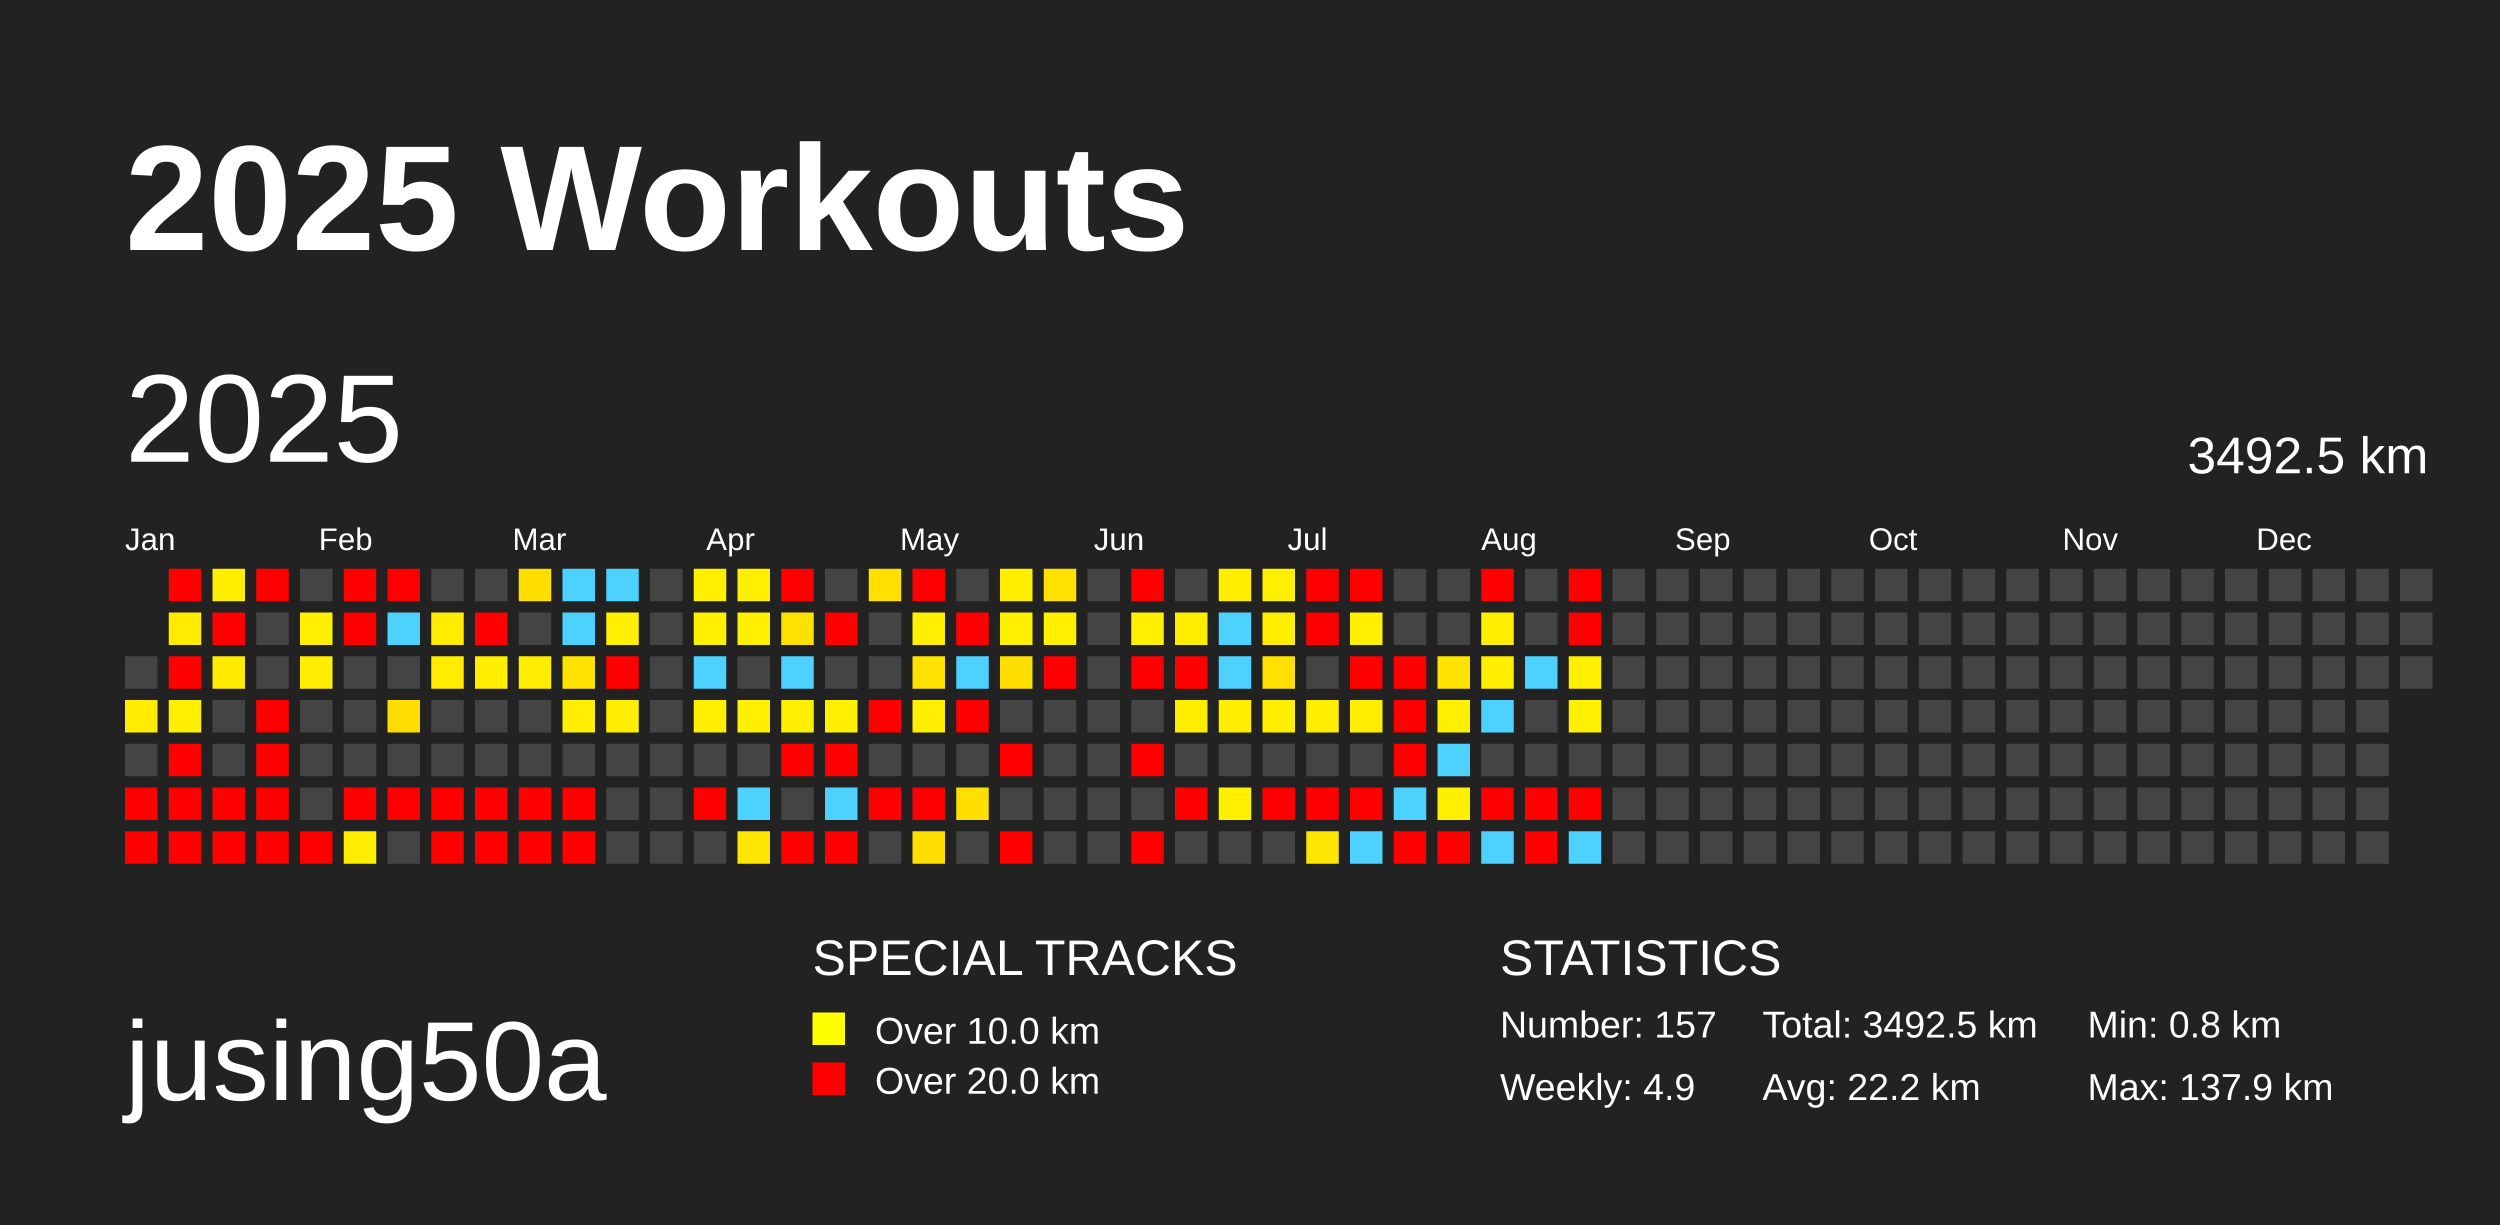
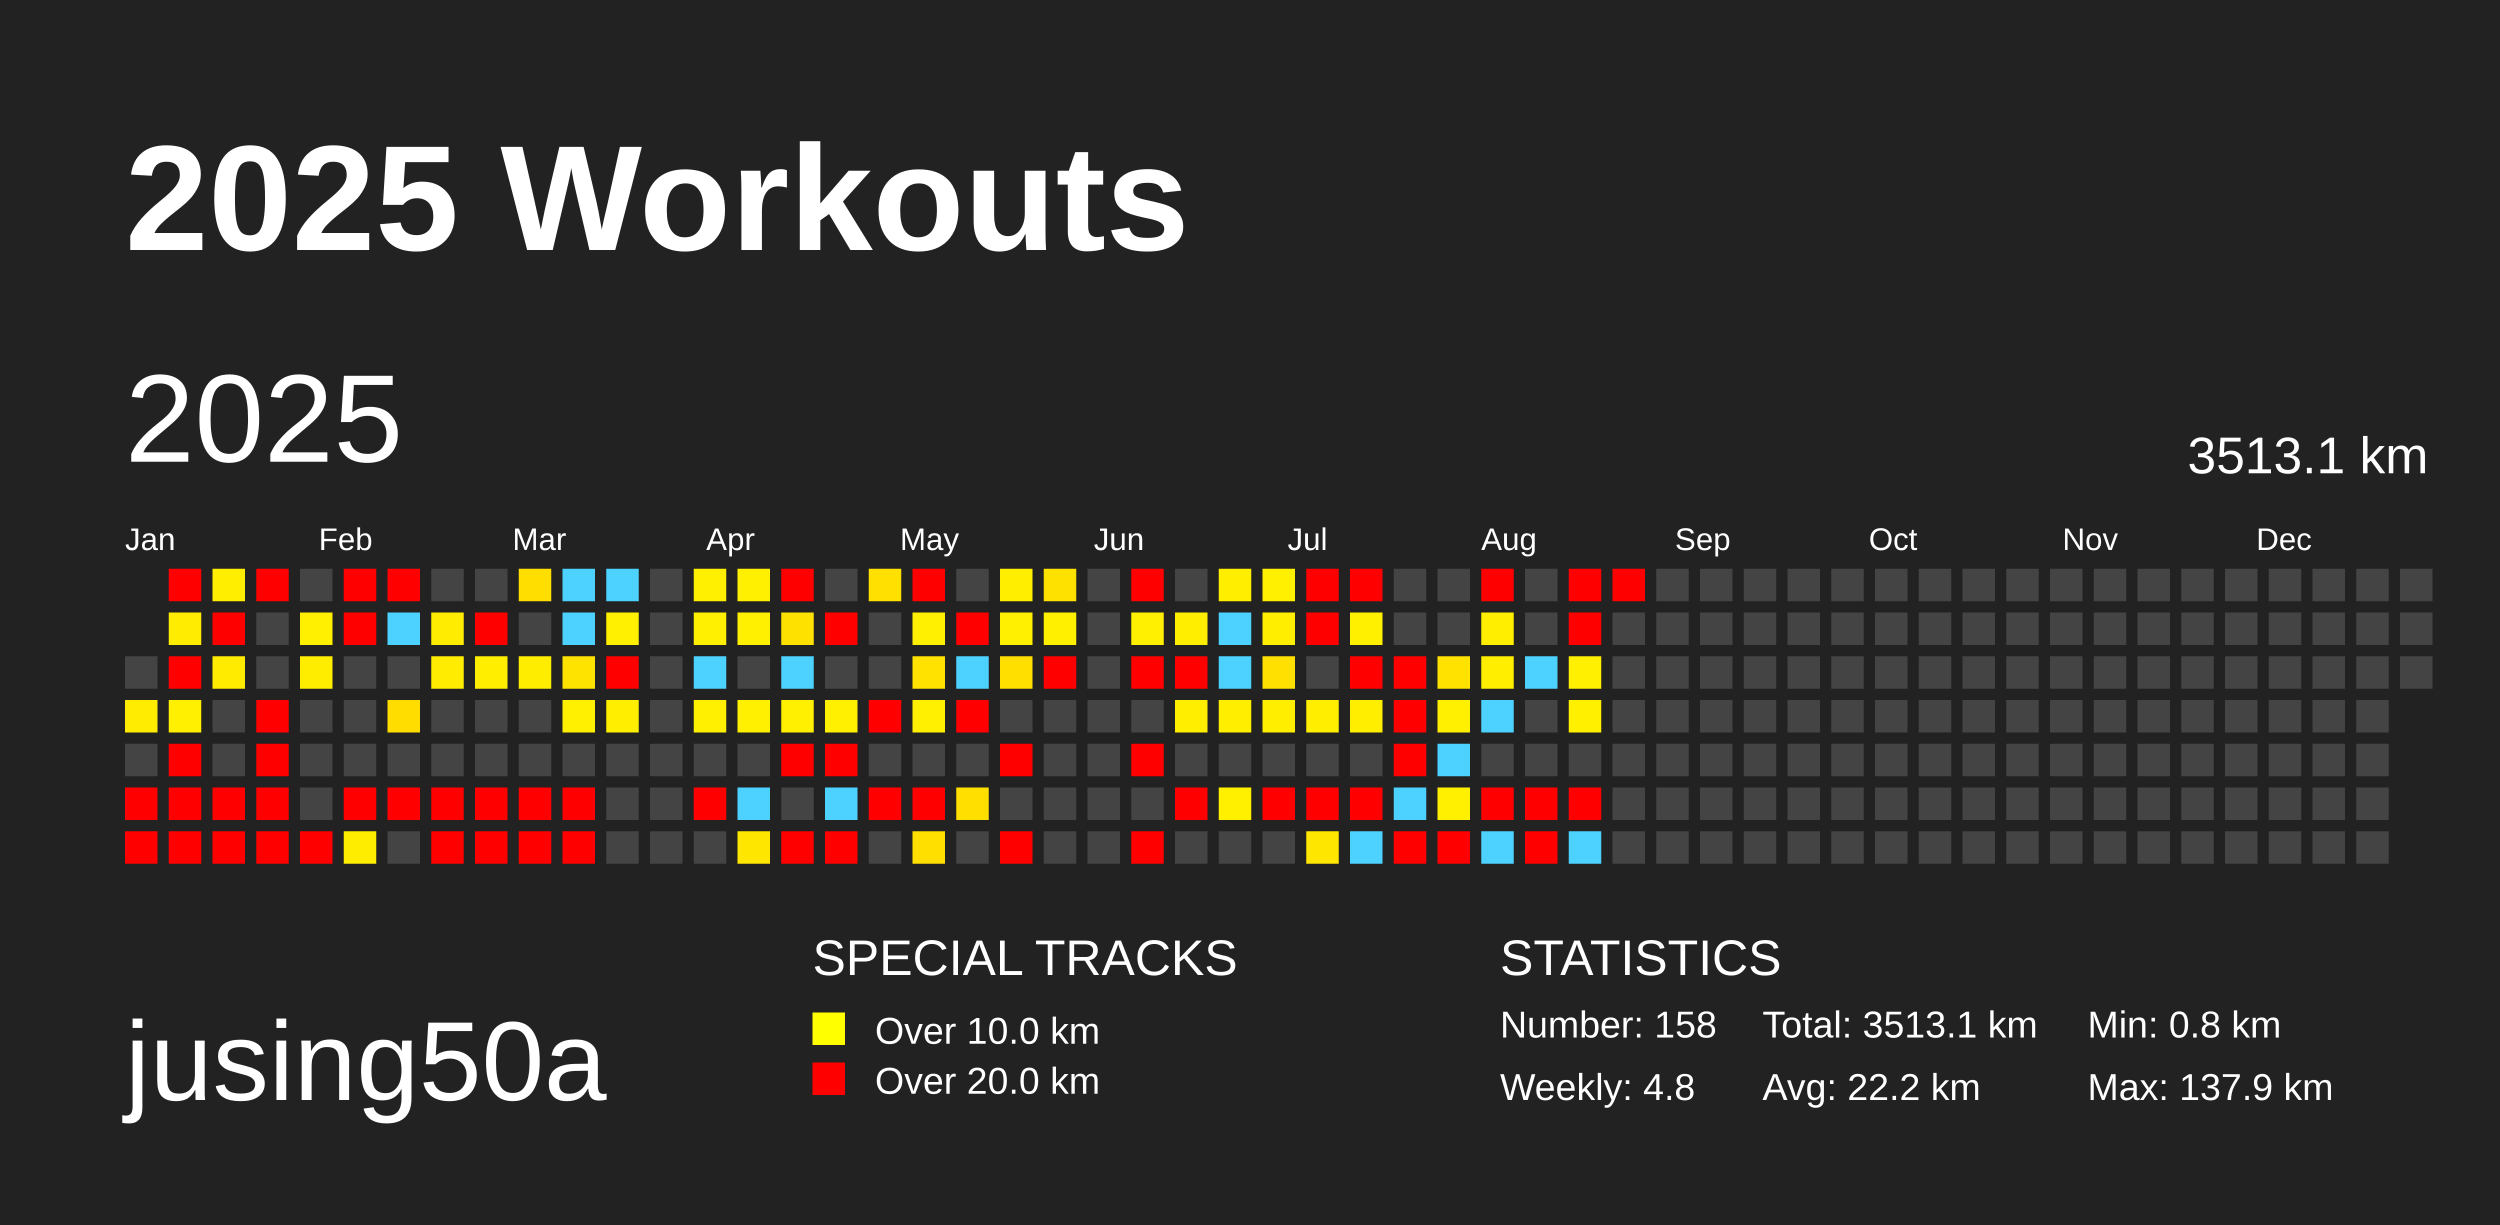
<svg xmlns="http://www.w3.org/2000/svg" baseProfile="full" height="98mm" version="1.1" viewBox="0,0,200,98" width="200mm">
  <defs />
  <rect fill="#222222" height="98" width="200" x="0" y="0" />
  <text fill="#FFFFFF" style="font-size:12px; font-family:Arial; font-weight:bold;" x="10" y="20">2025 Workouts</text>
  <text fill="#FFFFFF" style="font-size:9px; font-family:Arial" x="10" y="88">jusing50a</text>
  <text fill="#FFFFFF" style="font-size:4px; font-family:Arial" x="65" y="78">SPECIAL TRACKS</text>
  <rect fill="yellow" height="2.6" width="2.6" x="65" y="81" />
  <text fill="#FFFFFF" style="font-size:3px; font-family:Arial" x="70" y="83.5">Over 10.0 km</text>
  <rect fill="red" height="2.6" width="2.6" x="65" y="85" />
  <text fill="#FFFFFF" style="font-size:3px; font-family:Arial" x="70" y="87.5">Over 20.0 km</text>
  <text fill="#FFFFFF" style="font-size:4px; font-family:Arial" x="120" y="78">STATISTICS</text>
-   <text fill="#FFFFFF" style="font-size:3px; font-family:Arial" x="120" y="83">Number: 157</text>
-   <text fill="#FFFFFF" style="font-size:3px; font-family:Arial" x="120" y="88">Weekly: 4.9</text>
-   <text fill="#FFFFFF" style="font-size:3px; font-family:Arial" x="141" y="83">Total: 3492.5 km</text>
+   <text fill="#FFFFFF" style="font-size:3px; font-family:Arial" x="120" y="83">Number: 158</text>
+   <text fill="#FFFFFF" style="font-size:3px; font-family:Arial" x="120" y="88">Weekly: 4.8</text>
+   <text fill="#FFFFFF" style="font-size:3px; font-family:Arial" x="141" y="83">Total: 3513.1 km</text>
  <text fill="#FFFFFF" style="font-size:3px; font-family:Arial" x="141" y="88">Avg: 22.2 km</text>
  <text fill="#FFFFFF" style="font-size:3px; font-family:Arial" x="167" y="83">Min: 0.8 km</text>
  <text fill="#FFFFFF" style="font-size:3px; font-family:Arial" x="167" y="88">Max: 137.9 km</text>
  <text dominant-baseline="hanging" fill="#FFFFFF" style="font-size:10.0px; font-family:Arial;" x="10" y="30">2025</text>
-   <text dominant-baseline="hanging" fill="#FFFFFF" style="font-size:4.125px; font-family:Arial;" x="175" y="35">3492.5 km</text>
+   <text dominant-baseline="hanging" fill="#FFFFFF" style="font-size:4.125px; font-family:Arial;" x="175" y="35">3513.1 km</text>
  <text fill="#FFFFFF" style="font-size:2.5px; font-family:Arial" x="10.0" y="44">Jan</text>
  <text fill="#FFFFFF" style="font-size:2.5px; font-family:Arial" x="25.5" y="44">Feb</text>
  <text fill="#FFFFFF" style="font-size:2.5px; font-family:Arial" x="41.0" y="44">Mar</text>
  <text fill="#FFFFFF" style="font-size:2.5px; font-family:Arial" x="56.5" y="44">Apr</text>
  <text fill="#FFFFFF" style="font-size:2.5px; font-family:Arial" x="72.0" y="44">May</text>
  <text fill="#FFFFFF" style="font-size:2.5px; font-family:Arial" x="87.5" y="44">Jun</text>
  <text fill="#FFFFFF" style="font-size:2.5px; font-family:Arial" x="103.0" y="44">Jul</text>
  <text fill="#FFFFFF" style="font-size:2.5px; font-family:Arial" x="118.5" y="44">Aug</text>
  <text fill="#FFFFFF" style="font-size:2.5px; font-family:Arial" x="134.0" y="44">Sep</text>
  <text fill="#FFFFFF" style="font-size:2.5px; font-family:Arial" x="149.5" y="44">Oct</text>
  <text fill="#FFFFFF" style="font-size:2.5px; font-family:Arial" x="165.0" y="44">Nov</text>
  <text fill="#FFFFFF" style="font-size:2.5px; font-family:Arial" x="180.5" y="44">Dec</text>
  <rect fill="#444444" height="2.6" width="2.6" x="10.0" y="52.5" />
  <rect fill="#ffec00" height="2.6" width="2.6" x="10.0" y="56.0" />
  <rect fill="#444444" height="2.6" width="2.6" x="10.0" y="59.5" />
  <rect fill="red" height="2.6" width="2.6" x="10.0" y="63.0" />
  <rect fill="red" height="2.6" width="2.6" x="10.0" y="66.5" />
  <rect fill="red" height="2.6" width="2.6" x="13.5" y="45.5" />
  <rect fill="#ffec00" height="2.6" width="2.6" x="13.5" y="49.0" />
  <rect fill="red" height="2.6" width="2.6" x="13.5" y="52.5" />
  <rect fill="#ffef00" height="2.6" width="2.6" x="13.5" y="56.0" />
  <rect fill="red" height="2.6" width="2.6" x="13.5" y="59.5" />
  <rect fill="red" height="2.6" width="2.6" x="13.5" y="63.0" />
  <rect fill="red" height="2.6" width="2.6" x="13.5" y="66.5" />
  <rect fill="#ffee00" height="2.6" width="2.6" x="17.0" y="45.5" />
  <rect fill="red" height="2.6" width="2.6" x="17.0" y="49.0" />
  <rect fill="#ffeb00" height="2.6" width="2.6" x="17.0" y="52.5" />
  <rect fill="#444444" height="2.6" width="2.6" x="17.0" y="56.0" />
  <rect fill="#444444" height="2.6" width="2.6" x="17.0" y="59.5" />
  <rect fill="red" height="2.6" width="2.6" x="17.0" y="63.0" />
  <rect fill="red" height="2.6" width="2.6" x="17.0" y="66.5" />
  <rect fill="red" height="2.6" width="2.6" x="20.5" y="45.5" />
  <rect fill="#444444" height="2.6" width="2.6" x="20.5" y="49.0" />
  <rect fill="#444444" height="2.6" width="2.6" x="20.5" y="52.5" />
  <rect fill="red" height="2.6" width="2.6" x="20.5" y="56.0" />
  <rect fill="red" height="2.6" width="2.6" x="20.5" y="59.5" />
  <rect fill="red" height="2.6" width="2.6" x="20.5" y="63.0" />
  <rect fill="red" height="2.6" width="2.6" x="20.5" y="66.5" />
  <rect fill="#444444" height="2.6" width="2.6" x="24.0" y="45.5" />
  <rect fill="#ffef00" height="2.6" width="2.6" x="24.0" y="49.0" />
  <rect fill="#ffed00" height="2.6" width="2.6" x="24.0" y="52.5" />
  <rect fill="#444444" height="2.6" width="2.6" x="24.0" y="56.0" />
  <rect fill="#444444" height="2.6" width="2.6" x="24.0" y="59.5" />
  <rect fill="#444444" height="2.6" width="2.6" x="24.0" y="63.0" />
  <rect fill="red" height="2.6" width="2.6" x="24.0" y="66.5" />
  <rect fill="red" height="2.6" width="2.6" x="27.5" y="45.5" />
  <rect fill="red" height="2.6" width="2.6" x="27.5" y="49.0" />
  <rect fill="#444444" height="2.6" width="2.6" x="27.5" y="52.5" />
  <rect fill="#444444" height="2.6" width="2.6" x="27.5" y="56.0" />
  <rect fill="#444444" height="2.6" width="2.6" x="27.5" y="59.5" />
  <rect fill="red" height="2.6" width="2.6" x="27.5" y="63.0" />
  <rect fill="#ffed00" height="2.6" width="2.6" x="27.5" y="66.5" />
  <rect fill="red" height="2.6" width="2.6" x="31.0" y="45.5" />
  <rect fill="#4dd2ff" height="2.6" width="2.6" x="31.0" y="49.0" />
  <rect fill="#444444" height="2.6" width="2.6" x="31.0" y="52.5" />
  <rect fill="#ffdd00" height="2.6" width="2.6" x="31.0" y="56.0" />
  <rect fill="#444444" height="2.6" width="2.6" x="31.0" y="59.5" />
  <rect fill="red" height="2.6" width="2.6" x="31.0" y="63.0" />
  <rect fill="#444444" height="2.6" width="2.6" x="31.0" y="66.5" />
  <rect fill="#444444" height="2.6" width="2.6" x="34.5" y="45.5" />
  <rect fill="#ffec00" height="2.6" width="2.6" x="34.5" y="49.0" />
  <rect fill="#ffec00" height="2.6" width="2.6" x="34.5" y="52.5" />
  <rect fill="#444444" height="2.6" width="2.6" x="34.5" y="56.0" />
  <rect fill="#444444" height="2.6" width="2.6" x="34.5" y="59.5" />
  <rect fill="red" height="2.6" width="2.6" x="34.5" y="63.0" />
  <rect fill="red" height="2.6" width="2.6" x="34.5" y="66.5" />
  <rect fill="#444444" height="2.6" width="2.6" x="38.0" y="45.5" />
  <rect fill="red" height="2.6" width="2.6" x="38.0" y="49.0" />
  <rect fill="#ffee00" height="2.6" width="2.6" x="38.0" y="52.5" />
  <rect fill="#444444" height="2.6" width="2.6" x="38.0" y="56.0" />
  <rect fill="#444444" height="2.6" width="2.6" x="38.0" y="59.5" />
  <rect fill="red" height="2.6" width="2.6" x="38.0" y="63.0" />
  <rect fill="red" height="2.6" width="2.6" x="38.0" y="66.5" />
  <rect fill="#ffde00" height="2.6" width="2.6" x="41.5" y="45.5" />
  <rect fill="#444444" height="2.6" width="2.6" x="41.5" y="49.0" />
  <rect fill="#ffed00" height="2.6" width="2.6" x="41.5" y="52.5" />
  <rect fill="#444444" height="2.6" width="2.6" x="41.5" y="56.0" />
  <rect fill="#444444" height="2.6" width="2.6" x="41.5" y="59.5" />
  <rect fill="red" height="2.6" width="2.6" x="41.5" y="63.0" />
  <rect fill="red" height="2.6" width="2.6" x="41.5" y="66.5" />
  <rect fill="#4dd2ff" height="2.6" width="2.6" x="45.0" y="45.5" />
  <rect fill="#4dd2ff" height="2.6" width="2.6" x="45.0" y="49.0" />
  <rect fill="#ffe300" height="2.6" width="2.6" x="45.0" y="52.5" />
  <rect fill="#ffef00" height="2.6" width="2.6" x="45.0" y="56.0" />
  <rect fill="#444444" height="2.6" width="2.6" x="45.0" y="59.5" />
  <rect fill="red" height="2.6" width="2.6" x="45.0" y="63.0" />
  <rect fill="red" height="2.6" width="2.6" x="45.0" y="66.5" />
  <rect fill="#4dd2ff" height="2.6" width="2.6" x="48.5" y="45.5" />
  <rect fill="#ffef00" height="2.6" width="2.6" x="48.5" y="49.0" />
  <rect fill="red" height="2.6" width="2.6" x="48.5" y="52.5" />
  <rect fill="#ffee00" height="2.6" width="2.6" x="48.5" y="56.0" />
  <rect fill="#444444" height="2.6" width="2.6" x="48.5" y="59.5" />
  <rect fill="#444444" height="2.6" width="2.6" x="48.5" y="63.0" />
  <rect fill="#444444" height="2.6" width="2.6" x="48.5" y="66.5" />
  <rect fill="#444444" height="2.6" width="2.6" x="52.0" y="45.5" />
  <rect fill="#444444" height="2.6" width="2.6" x="52.0" y="49.0" />
  <rect fill="#444444" height="2.6" width="2.6" x="52.0" y="52.5" />
  <rect fill="#444444" height="2.6" width="2.6" x="52.0" y="56.0" />
  <rect fill="#444444" height="2.6" width="2.6" x="52.0" y="59.5" />
  <rect fill="#444444" height="2.6" width="2.6" x="52.0" y="63.0" />
  <rect fill="#444444" height="2.6" width="2.6" x="52.0" y="66.5" />
  <rect fill="#ffef00" height="2.6" width="2.6" x="55.5" y="45.5" />
  <rect fill="#ffef00" height="2.6" width="2.6" x="55.5" y="49.0" />
  <rect fill="#4dd2ff" height="2.6" width="2.6" x="55.5" y="52.5" />
  <rect fill="#ffef00" height="2.6" width="2.6" x="55.5" y="56.0" />
  <rect fill="#444444" height="2.6" width="2.6" x="55.5" y="59.5" />
  <rect fill="red" height="2.6" width="2.6" x="55.5" y="63.0" />
  <rect fill="#444444" height="2.6" width="2.6" x="55.5" y="66.5" />
  <rect fill="#ffef00" height="2.6" width="2.6" x="59.0" y="45.5" />
  <rect fill="#ffef00" height="2.6" width="2.6" x="59.0" y="49.0" />
  <rect fill="#444444" height="2.6" width="2.6" x="59.0" y="52.5" />
  <rect fill="#ffef00" height="2.6" width="2.6" x="59.0" y="56.0" />
  <rect fill="#444444" height="2.6" width="2.6" x="59.0" y="59.5" />
  <rect fill="#4dd2ff" height="2.6" width="2.6" x="59.0" y="63.0" />
  <rect fill="#ffe600" height="2.6" width="2.6" x="59.0" y="66.5" />
  <rect fill="red" height="2.6" width="2.6" x="62.5" y="45.5" />
  <rect fill="#ffe100" height="2.6" width="2.6" x="62.5" y="49.0" />
  <rect fill="#4dd2ff" height="2.6" width="2.6" x="62.5" y="52.5" />
  <rect fill="#ffef00" height="2.6" width="2.6" x="62.5" y="56.0" />
  <rect fill="red" height="2.6" width="2.6" x="62.5" y="59.5" />
  <rect fill="#444444" height="2.6" width="2.6" x="62.5" y="63.0" />
  <rect fill="red" height="2.6" width="2.6" x="62.5" y="66.5" />
  <rect fill="#444444" height="2.6" width="2.6" x="66.0" y="45.5" />
  <rect fill="red" height="2.6" width="2.6" x="66.0" y="49.0" />
  <rect fill="#444444" height="2.6" width="2.6" x="66.0" y="52.5" />
  <rect fill="#ffef00" height="2.6" width="2.6" x="66.0" y="56.0" />
  <rect fill="red" height="2.6" width="2.6" x="66.0" y="59.5" />
  <rect fill="#4dd2ff" height="2.6" width="2.6" x="66.0" y="63.0" />
  <rect fill="red" height="2.6" width="2.6" x="66.0" y="66.5" />
  <rect fill="#ffe000" height="2.6" width="2.6" x="69.5" y="45.5" />
  <rect fill="#444444" height="2.6" width="2.6" x="69.5" y="49.0" />
  <rect fill="#444444" height="2.6" width="2.6" x="69.5" y="52.5" />
  <rect fill="red" height="2.6" width="2.6" x="69.5" y="56.0" />
  <rect fill="#444444" height="2.6" width="2.6" x="69.5" y="59.5" />
  <rect fill="red" height="2.6" width="2.6" x="69.5" y="63.0" />
  <rect fill="#444444" height="2.6" width="2.6" x="69.5" y="66.5" />
  <rect fill="red" height="2.6" width="2.6" x="73.0" y="45.5" />
  <rect fill="#ffef00" height="2.6" width="2.6" x="73.0" y="49.0" />
  <rect fill="#ffe200" height="2.6" width="2.6" x="73.0" y="52.5" />
  <rect fill="#ffef00" height="2.6" width="2.6" x="73.0" y="56.0" />
  <rect fill="#444444" height="2.6" width="2.6" x="73.0" y="59.5" />
  <rect fill="red" height="2.6" width="2.6" x="73.0" y="63.0" />
  <rect fill="#ffdf00" height="2.6" width="2.6" x="73.0" y="66.5" />
  <rect fill="#444444" height="2.6" width="2.6" x="76.5" y="45.5" />
  <rect fill="red" height="2.6" width="2.6" x="76.5" y="49.0" />
  <rect fill="#4dd2ff" height="2.6" width="2.6" x="76.5" y="52.5" />
  <rect fill="red" height="2.6" width="2.6" x="76.5" y="56.0" />
  <rect fill="#444444" height="2.6" width="2.6" x="76.5" y="59.5" />
  <rect fill="#ffdf00" height="2.6" width="2.6" x="76.5" y="63.0" />
  <rect fill="#444444" height="2.6" width="2.6" x="76.5" y="66.5" />
  <rect fill="#ffee00" height="2.6" width="2.6" x="80.0" y="45.5" />
  <rect fill="#ffef00" height="2.6" width="2.6" x="80.0" y="49.0" />
  <rect fill="#ffdf00" height="2.6" width="2.6" x="80.0" y="52.5" />
  <rect fill="#444444" height="2.6" width="2.6" x="80.0" y="56.0" />
  <rect fill="red" height="2.6" width="2.6" x="80.0" y="59.5" />
  <rect fill="#444444" height="2.6" width="2.6" x="80.0" y="63.0" />
  <rect fill="red" height="2.6" width="2.6" x="80.0" y="66.5" />
  <rect fill="#ffe100" height="2.6" width="2.6" x="83.5" y="45.5" />
  <rect fill="#fff000" height="2.6" width="2.6" x="83.5" y="49.0" />
  <rect fill="red" height="2.6" width="2.6" x="83.5" y="52.5" />
  <rect fill="#444444" height="2.6" width="2.6" x="83.5" y="56.0" />
  <rect fill="#444444" height="2.6" width="2.6" x="83.5" y="59.5" />
  <rect fill="#444444" height="2.6" width="2.6" x="83.5" y="63.0" />
  <rect fill="#444444" height="2.6" width="2.6" x="83.5" y="66.5" />
  <rect fill="#444444" height="2.6" width="2.6" x="87.0" y="45.5" />
  <rect fill="#444444" height="2.6" width="2.6" x="87.0" y="49.0" />
  <rect fill="#444444" height="2.6" width="2.6" x="87.0" y="52.5" />
  <rect fill="#444444" height="2.6" width="2.6" x="87.0" y="56.0" />
  <rect fill="#444444" height="2.6" width="2.6" x="87.0" y="59.5" />
  <rect fill="#444444" height="2.6" width="2.6" x="87.0" y="63.0" />
  <rect fill="#444444" height="2.6" width="2.6" x="87.0" y="66.5" />
  <rect fill="red" height="2.6" width="2.6" x="90.5" y="45.5" />
  <rect fill="#ffef00" height="2.6" width="2.6" x="90.5" y="49.0" />
  <rect fill="red" height="2.6" width="2.6" x="90.5" y="52.5" />
  <rect fill="#444444" height="2.6" width="2.6" x="90.5" y="56.0" />
  <rect fill="red" height="2.6" width="2.6" x="90.5" y="59.5" />
  <rect fill="#444444" height="2.6" width="2.6" x="90.5" y="63.0" />
  <rect fill="red" height="2.6" width="2.6" x="90.5" y="66.5" />
  <rect fill="#444444" height="2.6" width="2.6" x="94.0" y="45.5" />
  <rect fill="#ffee00" height="2.6" width="2.6" x="94.0" y="49.0" />
  <rect fill="red" height="2.6" width="2.6" x="94.0" y="52.5" />
  <rect fill="#ffee00" height="2.6" width="2.6" x="94.0" y="56.0" />
  <rect fill="#444444" height="2.6" width="2.6" x="94.0" y="59.5" />
  <rect fill="red" height="2.6" width="2.6" x="94.0" y="63.0" />
  <rect fill="#444444" height="2.6" width="2.6" x="94.0" y="66.5" />
  <rect fill="#ffee00" height="2.6" width="2.6" x="97.5" y="45.5" />
  <rect fill="#4dd2ff" height="2.6" width="2.6" x="97.5" y="49.0" />
  <rect fill="#4dd2ff" height="2.6" width="2.6" x="97.5" y="52.5" />
  <rect fill="#ffee00" height="2.6" width="2.6" x="97.5" y="56.0" />
  <rect fill="#444444" height="2.6" width="2.6" x="97.5" y="59.5" />
  <rect fill="#fff000" height="2.6" width="2.6" x="97.5" y="63.0" />
  <rect fill="#444444" height="2.6" width="2.6" x="97.5" y="66.5" />
  <rect fill="#ffef00" height="2.6" width="2.6" x="101.0" y="45.5" />
  <rect fill="#ffee00" height="2.6" width="2.6" x="101.0" y="49.0" />
  <rect fill="#ffe000" height="2.6" width="2.6" x="101.0" y="52.5" />
  <rect fill="#ffee00" height="2.6" width="2.6" x="101.0" y="56.0" />
  <rect fill="#444444" height="2.6" width="2.6" x="101.0" y="59.5" />
  <rect fill="red" height="2.6" width="2.6" x="101.0" y="63.0" />
  <rect fill="#444444" height="2.6" width="2.6" x="101.0" y="66.5" />
  <rect fill="red" height="2.6" width="2.6" x="104.5" y="45.5" />
  <rect fill="red" height="2.6" width="2.6" x="104.5" y="49.0" />
  <rect fill="#444444" height="2.6" width="2.6" x="104.5" y="52.5" />
  <rect fill="#ffee00" height="2.6" width="2.6" x="104.5" y="56.0" />
  <rect fill="#444444" height="2.6" width="2.6" x="104.5" y="59.5" />
  <rect fill="red" height="2.6" width="2.6" x="104.5" y="63.0" />
  <rect fill="#ffe600" height="2.6" width="2.6" x="104.5" y="66.5" />
  <rect fill="red" height="2.6" width="2.6" x="108.0" y="45.5" />
  <rect fill="#fff000" height="2.6" width="2.6" x="108.0" y="49.0" />
  <rect fill="red" height="2.6" width="2.6" x="108.0" y="52.5" />
  <rect fill="#ffee00" height="2.6" width="2.6" x="108.0" y="56.0" />
  <rect fill="#444444" height="2.6" width="2.6" x="108.0" y="59.5" />
  <rect fill="red" height="2.6" width="2.6" x="108.0" y="63.0" />
  <rect fill="#4dd2ff" height="2.6" width="2.6" x="108.0" y="66.5" />
  <rect fill="#444444" height="2.6" width="2.6" x="111.5" y="45.5" />
  <rect fill="#444444" height="2.6" width="2.6" x="111.5" y="49.0" />
  <rect fill="red" height="2.6" width="2.6" x="111.5" y="52.5" />
  <rect fill="red" height="2.6" width="2.6" x="111.5" y="56.0" />
  <rect fill="red" height="2.6" width="2.6" x="111.5" y="59.5" />
  <rect fill="#4dd2ff" height="2.6" width="2.6" x="111.5" y="63.0" />
  <rect fill="red" height="2.6" width="2.6" x="111.5" y="66.5" />
  <rect fill="#444444" height="2.6" width="2.6" x="115.0" y="45.5" />
  <rect fill="#444444" height="2.6" width="2.6" x="115.0" y="49.0" />
  <rect fill="#ffe200" height="2.6" width="2.6" x="115.0" y="52.5" />
  <rect fill="#ffef00" height="2.6" width="2.6" x="115.0" y="56.0" />
  <rect fill="#4dd2ff" height="2.6" width="2.6" x="115.0" y="59.5" />
  <rect fill="#ffef00" height="2.6" width="2.6" x="115.0" y="63.0" />
  <rect fill="red" height="2.6" width="2.6" x="115.0" y="66.5" />
  <rect fill="red" height="2.6" width="2.6" x="118.5" y="45.5" />
  <rect fill="#ffee00" height="2.6" width="2.6" x="118.5" y="49.0" />
  <rect fill="#ffee00" height="2.6" width="2.6" x="118.5" y="52.5" />
  <rect fill="#4dd2ff" height="2.6" width="2.6" x="118.5" y="56.0" />
  <rect fill="#444444" height="2.6" width="2.6" x="118.5" y="59.5" />
  <rect fill="red" height="2.6" width="2.6" x="118.5" y="63.0" />
  <rect fill="#4dd2ff" height="2.6" width="2.6" x="118.5" y="66.5" />
  <rect fill="#444444" height="2.6" width="2.6" x="122.0" y="45.5" />
  <rect fill="#444444" height="2.6" width="2.6" x="122.0" y="49.0" />
  <rect fill="#4dd2ff" height="2.6" width="2.6" x="122.0" y="52.5" />
  <rect fill="#444444" height="2.6" width="2.6" x="122.0" y="56.0" />
  <rect fill="#444444" height="2.6" width="2.6" x="122.0" y="59.5" />
  <rect fill="red" height="2.6" width="2.6" x="122.0" y="63.0" />
  <rect fill="red" height="2.6" width="2.6" x="122.0" y="66.5" />
  <rect fill="red" height="2.6" width="2.6" x="125.5" y="45.5" />
  <rect fill="red" height="2.6" width="2.6" x="125.5" y="49.0" />
  <rect fill="#ffef00" height="2.6" width="2.6" x="125.5" y="52.5" />
  <rect fill="#fff000" height="2.6" width="2.6" x="125.5" y="56.0" />
  <rect fill="#444444" height="2.6" width="2.6" x="125.5" y="59.5" />
  <rect fill="red" height="2.6" width="2.6" x="125.5" y="63.0" />
  <rect fill="#4dd2ff" height="2.6" width="2.6" x="125.5" y="66.5" />
-   <rect fill="#444444" height="2.6" width="2.6" x="129.0" y="45.5" />
+   <rect fill="red" height="2.6" width="2.6" x="129.0" y="45.5" />
  <rect fill="#444444" height="2.6" width="2.6" x="129.0" y="49.0" />
  <rect fill="#444444" height="2.6" width="2.6" x="129.0" y="52.5" />
  <rect fill="#444444" height="2.6" width="2.6" x="129.0" y="56.0" />
  <rect fill="#444444" height="2.6" width="2.6" x="129.0" y="59.5" />
  <rect fill="#444444" height="2.6" width="2.6" x="129.0" y="63.0" />
  <rect fill="#444444" height="2.6" width="2.6" x="129.0" y="66.5" />
  <rect fill="#444444" height="2.6" width="2.6" x="132.5" y="45.5" />
  <rect fill="#444444" height="2.6" width="2.6" x="132.5" y="49.0" />
  <rect fill="#444444" height="2.6" width="2.6" x="132.5" y="52.5" />
  <rect fill="#444444" height="2.6" width="2.6" x="132.5" y="56.0" />
  <rect fill="#444444" height="2.6" width="2.6" x="132.5" y="59.5" />
  <rect fill="#444444" height="2.6" width="2.6" x="132.5" y="63.0" />
  <rect fill="#444444" height="2.6" width="2.6" x="132.5" y="66.5" />
  <rect fill="#444444" height="2.6" width="2.6" x="136.0" y="45.5" />
  <rect fill="#444444" height="2.6" width="2.6" x="136.0" y="49.0" />
  <rect fill="#444444" height="2.6" width="2.6" x="136.0" y="52.5" />
  <rect fill="#444444" height="2.6" width="2.6" x="136.0" y="56.0" />
  <rect fill="#444444" height="2.6" width="2.6" x="136.0" y="59.5" />
  <rect fill="#444444" height="2.6" width="2.6" x="136.0" y="63.0" />
  <rect fill="#444444" height="2.6" width="2.6" x="136.0" y="66.5" />
  <rect fill="#444444" height="2.6" width="2.6" x="139.5" y="45.5" />
  <rect fill="#444444" height="2.6" width="2.6" x="139.5" y="49.0" />
  <rect fill="#444444" height="2.6" width="2.6" x="139.5" y="52.5" />
  <rect fill="#444444" height="2.6" width="2.6" x="139.5" y="56.0" />
  <rect fill="#444444" height="2.6" width="2.6" x="139.5" y="59.5" />
  <rect fill="#444444" height="2.6" width="2.6" x="139.5" y="63.0" />
  <rect fill="#444444" height="2.6" width="2.6" x="139.5" y="66.5" />
  <rect fill="#444444" height="2.6" width="2.6" x="143.0" y="45.5" />
  <rect fill="#444444" height="2.6" width="2.6" x="143.0" y="49.0" />
  <rect fill="#444444" height="2.6" width="2.6" x="143.0" y="52.5" />
  <rect fill="#444444" height="2.6" width="2.6" x="143.0" y="56.0" />
  <rect fill="#444444" height="2.6" width="2.6" x="143.0" y="59.5" />
  <rect fill="#444444" height="2.6" width="2.6" x="143.0" y="63.0" />
  <rect fill="#444444" height="2.6" width="2.6" x="143.0" y="66.5" />
  <rect fill="#444444" height="2.6" width="2.6" x="146.5" y="45.5" />
  <rect fill="#444444" height="2.6" width="2.6" x="146.5" y="49.0" />
  <rect fill="#444444" height="2.6" width="2.6" x="146.5" y="52.5" />
  <rect fill="#444444" height="2.6" width="2.6" x="146.5" y="56.0" />
  <rect fill="#444444" height="2.6" width="2.6" x="146.5" y="59.5" />
  <rect fill="#444444" height="2.6" width="2.6" x="146.5" y="63.0" />
  <rect fill="#444444" height="2.6" width="2.6" x="146.5" y="66.5" />
  <rect fill="#444444" height="2.6" width="2.6" x="150.0" y="45.5" />
  <rect fill="#444444" height="2.6" width="2.6" x="150.0" y="49.0" />
  <rect fill="#444444" height="2.6" width="2.6" x="150.0" y="52.5" />
  <rect fill="#444444" height="2.6" width="2.6" x="150.0" y="56.0" />
  <rect fill="#444444" height="2.6" width="2.6" x="150.0" y="59.5" />
  <rect fill="#444444" height="2.6" width="2.6" x="150.0" y="63.0" />
  <rect fill="#444444" height="2.6" width="2.6" x="150.0" y="66.5" />
  <rect fill="#444444" height="2.6" width="2.6" x="153.5" y="45.5" />
  <rect fill="#444444" height="2.6" width="2.6" x="153.5" y="49.0" />
  <rect fill="#444444" height="2.6" width="2.6" x="153.5" y="52.5" />
  <rect fill="#444444" height="2.6" width="2.6" x="153.5" y="56.0" />
  <rect fill="#444444" height="2.6" width="2.6" x="153.5" y="59.5" />
  <rect fill="#444444" height="2.6" width="2.6" x="153.5" y="63.0" />
  <rect fill="#444444" height="2.6" width="2.6" x="153.5" y="66.5" />
  <rect fill="#444444" height="2.6" width="2.6" x="157.0" y="45.5" />
  <rect fill="#444444" height="2.6" width="2.6" x="157.0" y="49.0" />
  <rect fill="#444444" height="2.6" width="2.6" x="157.0" y="52.5" />
  <rect fill="#444444" height="2.6" width="2.6" x="157.0" y="56.0" />
  <rect fill="#444444" height="2.6" width="2.6" x="157.0" y="59.5" />
  <rect fill="#444444" height="2.6" width="2.6" x="157.0" y="63.0" />
  <rect fill="#444444" height="2.6" width="2.6" x="157.0" y="66.5" />
  <rect fill="#444444" height="2.6" width="2.6" x="160.5" y="45.5" />
  <rect fill="#444444" height="2.6" width="2.6" x="160.5" y="49.0" />
  <rect fill="#444444" height="2.6" width="2.6" x="160.5" y="52.5" />
  <rect fill="#444444" height="2.6" width="2.6" x="160.5" y="56.0" />
  <rect fill="#444444" height="2.6" width="2.6" x="160.5" y="59.5" />
  <rect fill="#444444" height="2.6" width="2.6" x="160.5" y="63.0" />
  <rect fill="#444444" height="2.6" width="2.6" x="160.5" y="66.5" />
  <rect fill="#444444" height="2.6" width="2.6" x="164.0" y="45.5" />
  <rect fill="#444444" height="2.6" width="2.6" x="164.0" y="49.0" />
  <rect fill="#444444" height="2.6" width="2.6" x="164.0" y="52.5" />
  <rect fill="#444444" height="2.6" width="2.6" x="164.0" y="56.0" />
  <rect fill="#444444" height="2.6" width="2.6" x="164.0" y="59.5" />
  <rect fill="#444444" height="2.6" width="2.6" x="164.0" y="63.0" />
  <rect fill="#444444" height="2.6" width="2.6" x="164.0" y="66.5" />
  <rect fill="#444444" height="2.6" width="2.6" x="167.5" y="45.5" />
  <rect fill="#444444" height="2.6" width="2.6" x="167.5" y="49.0" />
  <rect fill="#444444" height="2.6" width="2.6" x="167.5" y="52.5" />
  <rect fill="#444444" height="2.6" width="2.6" x="167.5" y="56.0" />
  <rect fill="#444444" height="2.6" width="2.6" x="167.5" y="59.5" />
  <rect fill="#444444" height="2.6" width="2.6" x="167.5" y="63.0" />
  <rect fill="#444444" height="2.6" width="2.6" x="167.5" y="66.5" />
  <rect fill="#444444" height="2.6" width="2.6" x="171.0" y="45.5" />
  <rect fill="#444444" height="2.6" width="2.6" x="171.0" y="49.0" />
  <rect fill="#444444" height="2.6" width="2.6" x="171.0" y="52.5" />
  <rect fill="#444444" height="2.6" width="2.6" x="171.0" y="56.0" />
  <rect fill="#444444" height="2.6" width="2.6" x="171.0" y="59.5" />
  <rect fill="#444444" height="2.6" width="2.6" x="171.0" y="63.0" />
  <rect fill="#444444" height="2.6" width="2.6" x="171.0" y="66.5" />
  <rect fill="#444444" height="2.6" width="2.6" x="174.5" y="45.5" />
  <rect fill="#444444" height="2.6" width="2.6" x="174.5" y="49.0" />
  <rect fill="#444444" height="2.6" width="2.6" x="174.5" y="52.5" />
  <rect fill="#444444" height="2.6" width="2.6" x="174.5" y="56.0" />
  <rect fill="#444444" height="2.6" width="2.6" x="174.5" y="59.5" />
  <rect fill="#444444" height="2.6" width="2.6" x="174.5" y="63.0" />
  <rect fill="#444444" height="2.6" width="2.6" x="174.5" y="66.5" />
  <rect fill="#444444" height="2.6" width="2.6" x="178.0" y="45.5" />
  <rect fill="#444444" height="2.6" width="2.6" x="178.0" y="49.0" />
  <rect fill="#444444" height="2.6" width="2.6" x="178.0" y="52.5" />
  <rect fill="#444444" height="2.6" width="2.6" x="178.0" y="56.0" />
  <rect fill="#444444" height="2.6" width="2.6" x="178.0" y="59.5" />
  <rect fill="#444444" height="2.6" width="2.6" x="178.0" y="63.0" />
  <rect fill="#444444" height="2.6" width="2.6" x="178.0" y="66.5" />
  <rect fill="#444444" height="2.6" width="2.6" x="181.5" y="45.5" />
  <rect fill="#444444" height="2.6" width="2.6" x="181.5" y="49.0" />
  <rect fill="#444444" height="2.6" width="2.6" x="181.5" y="52.5" />
  <rect fill="#444444" height="2.6" width="2.6" x="181.5" y="56.0" />
  <rect fill="#444444" height="2.6" width="2.6" x="181.5" y="59.5" />
  <rect fill="#444444" height="2.6" width="2.6" x="181.5" y="63.0" />
  <rect fill="#444444" height="2.6" width="2.6" x="181.5" y="66.5" />
  <rect fill="#444444" height="2.6" width="2.6" x="185.0" y="45.5" />
  <rect fill="#444444" height="2.6" width="2.6" x="185.0" y="49.0" />
  <rect fill="#444444" height="2.6" width="2.6" x="185.0" y="52.5" />
  <rect fill="#444444" height="2.6" width="2.6" x="185.0" y="56.0" />
  <rect fill="#444444" height="2.6" width="2.6" x="185.0" y="59.5" />
  <rect fill="#444444" height="2.6" width="2.6" x="185.0" y="63.0" />
  <rect fill="#444444" height="2.6" width="2.6" x="185.0" y="66.5" />
  <rect fill="#444444" height="2.6" width="2.6" x="188.5" y="45.5" />
  <rect fill="#444444" height="2.6" width="2.6" x="188.5" y="49.0" />
  <rect fill="#444444" height="2.6" width="2.6" x="188.5" y="52.5" />
  <rect fill="#444444" height="2.6" width="2.6" x="188.5" y="56.0" />
  <rect fill="#444444" height="2.6" width="2.6" x="188.5" y="59.5" />
  <rect fill="#444444" height="2.6" width="2.6" x="188.5" y="63.0" />
  <rect fill="#444444" height="2.6" width="2.6" x="188.5" y="66.5" />
  <rect fill="#444444" height="2.6" width="2.6" x="192.0" y="45.5" />
  <rect fill="#444444" height="2.6" width="2.6" x="192.0" y="49.0" />
  <rect fill="#444444" height="2.6" width="2.6" x="192.0" y="52.5" />
</svg>
